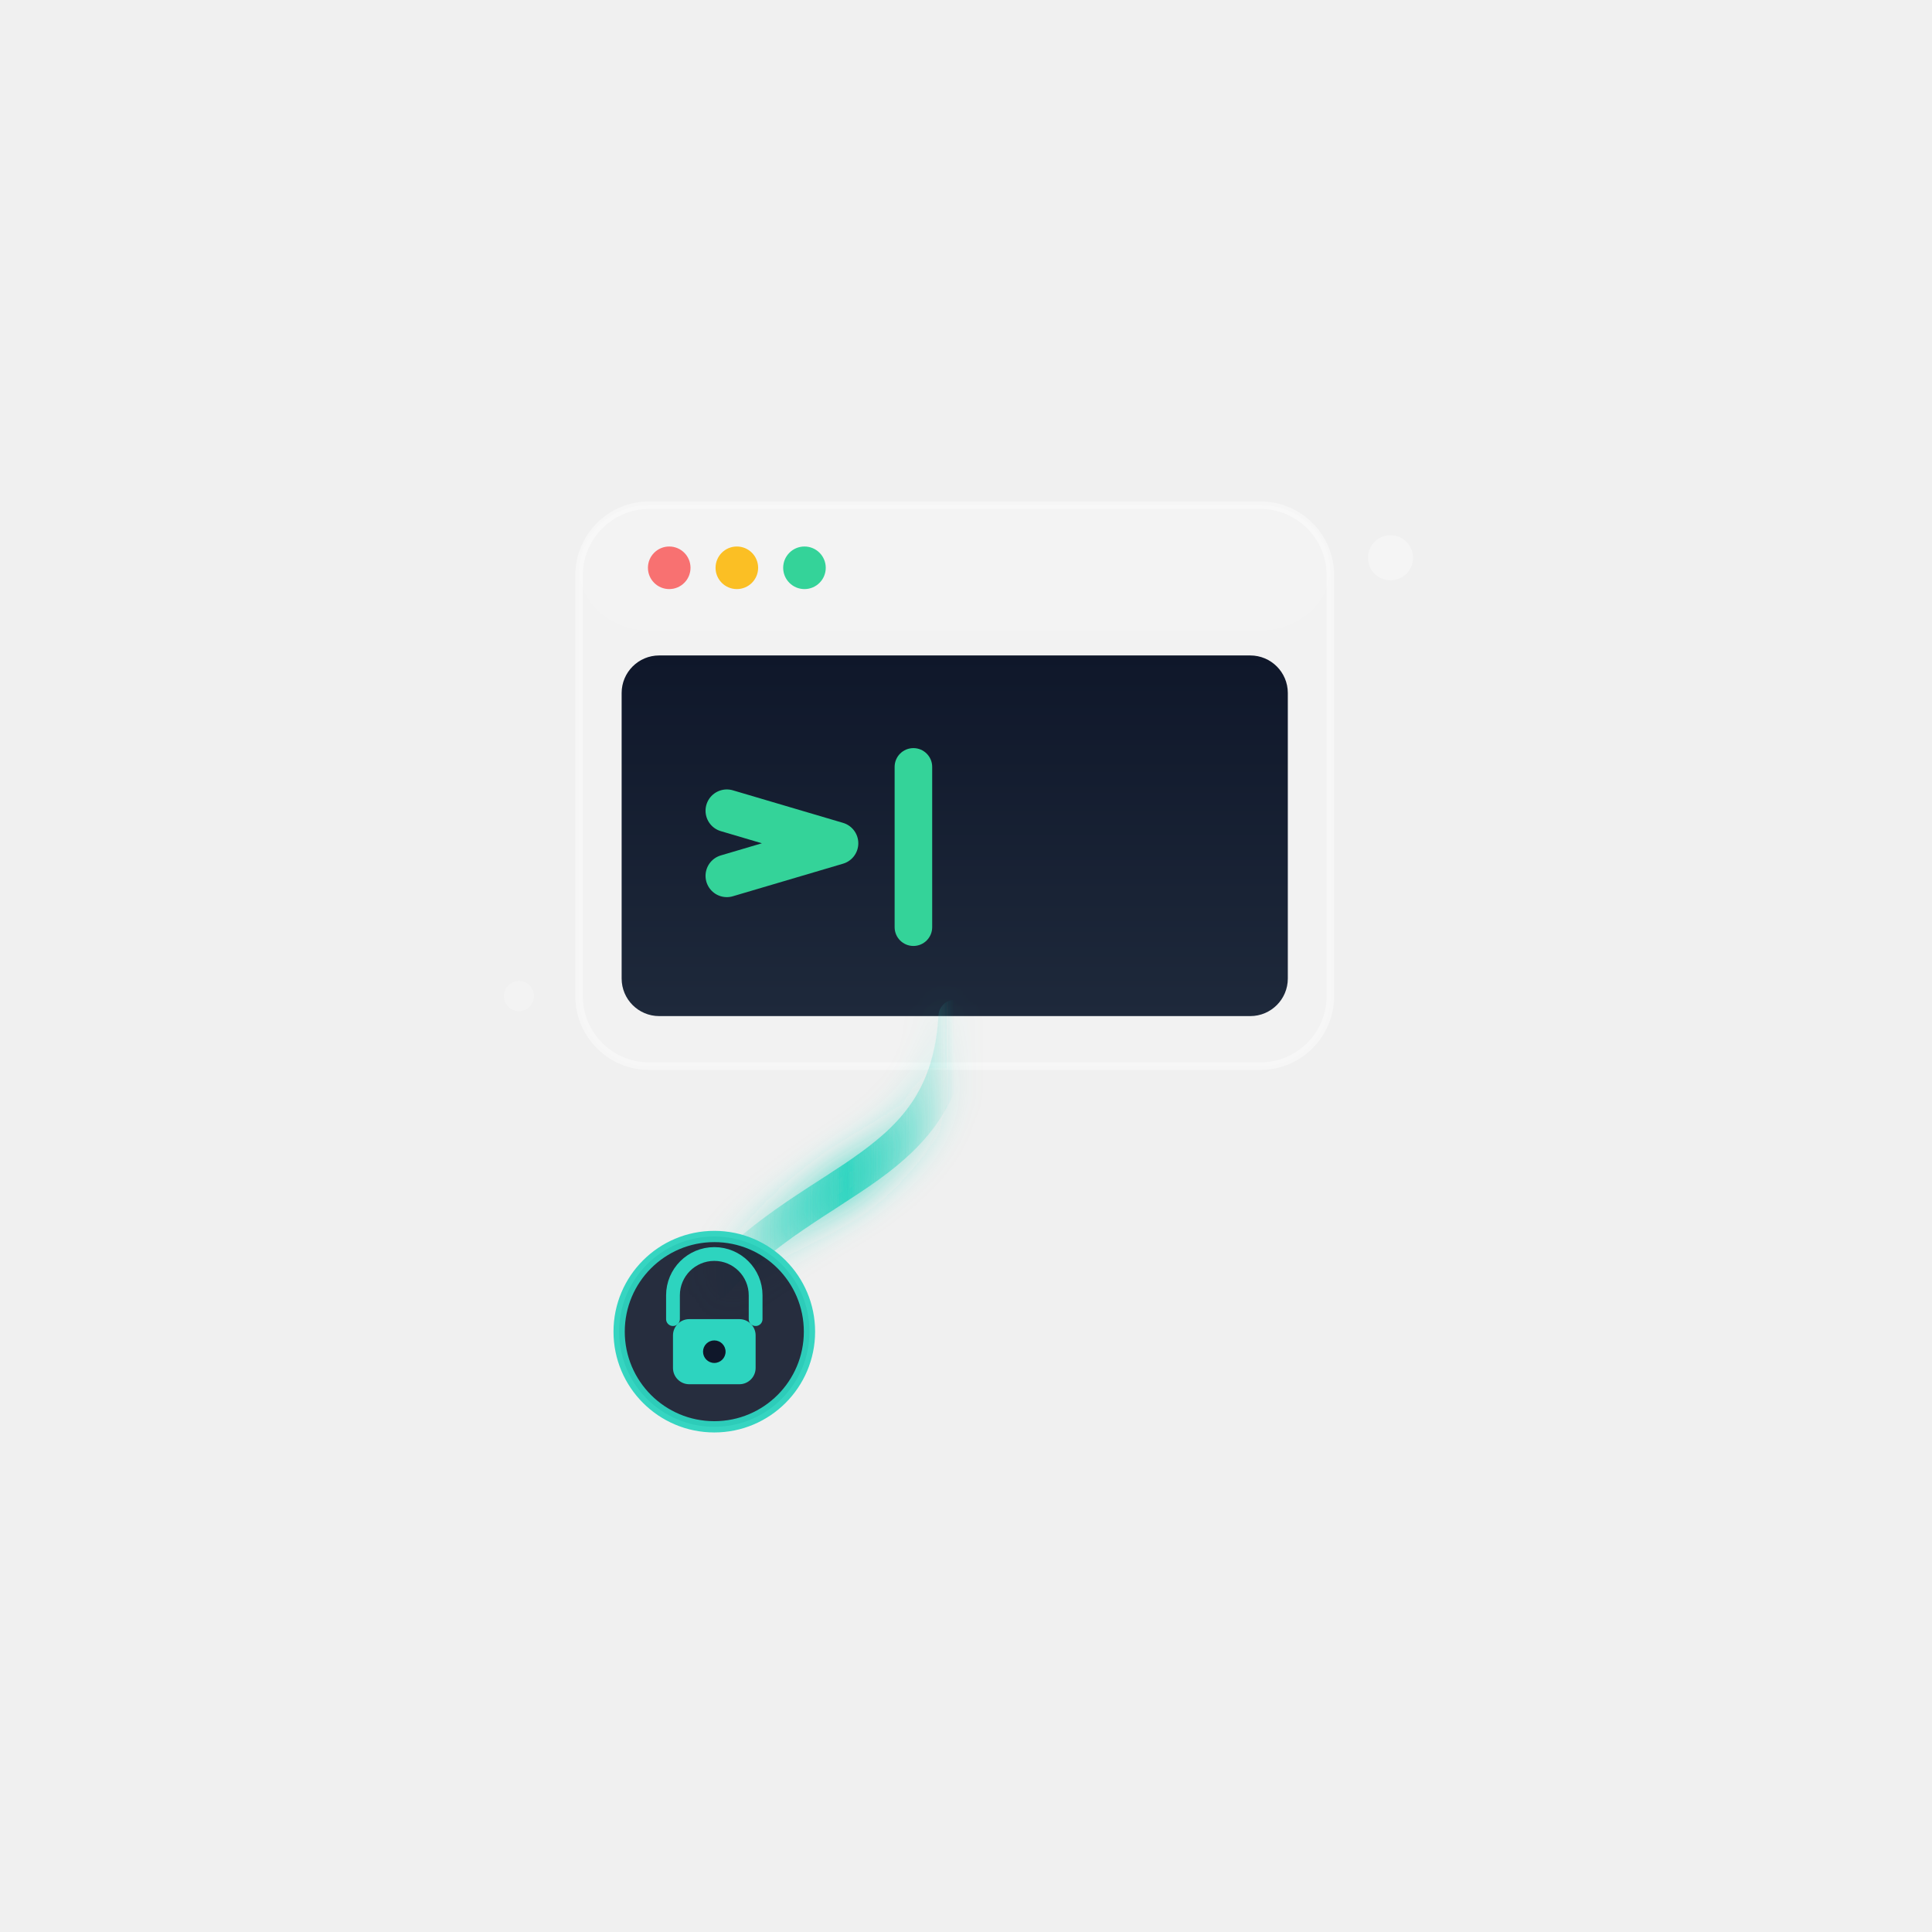
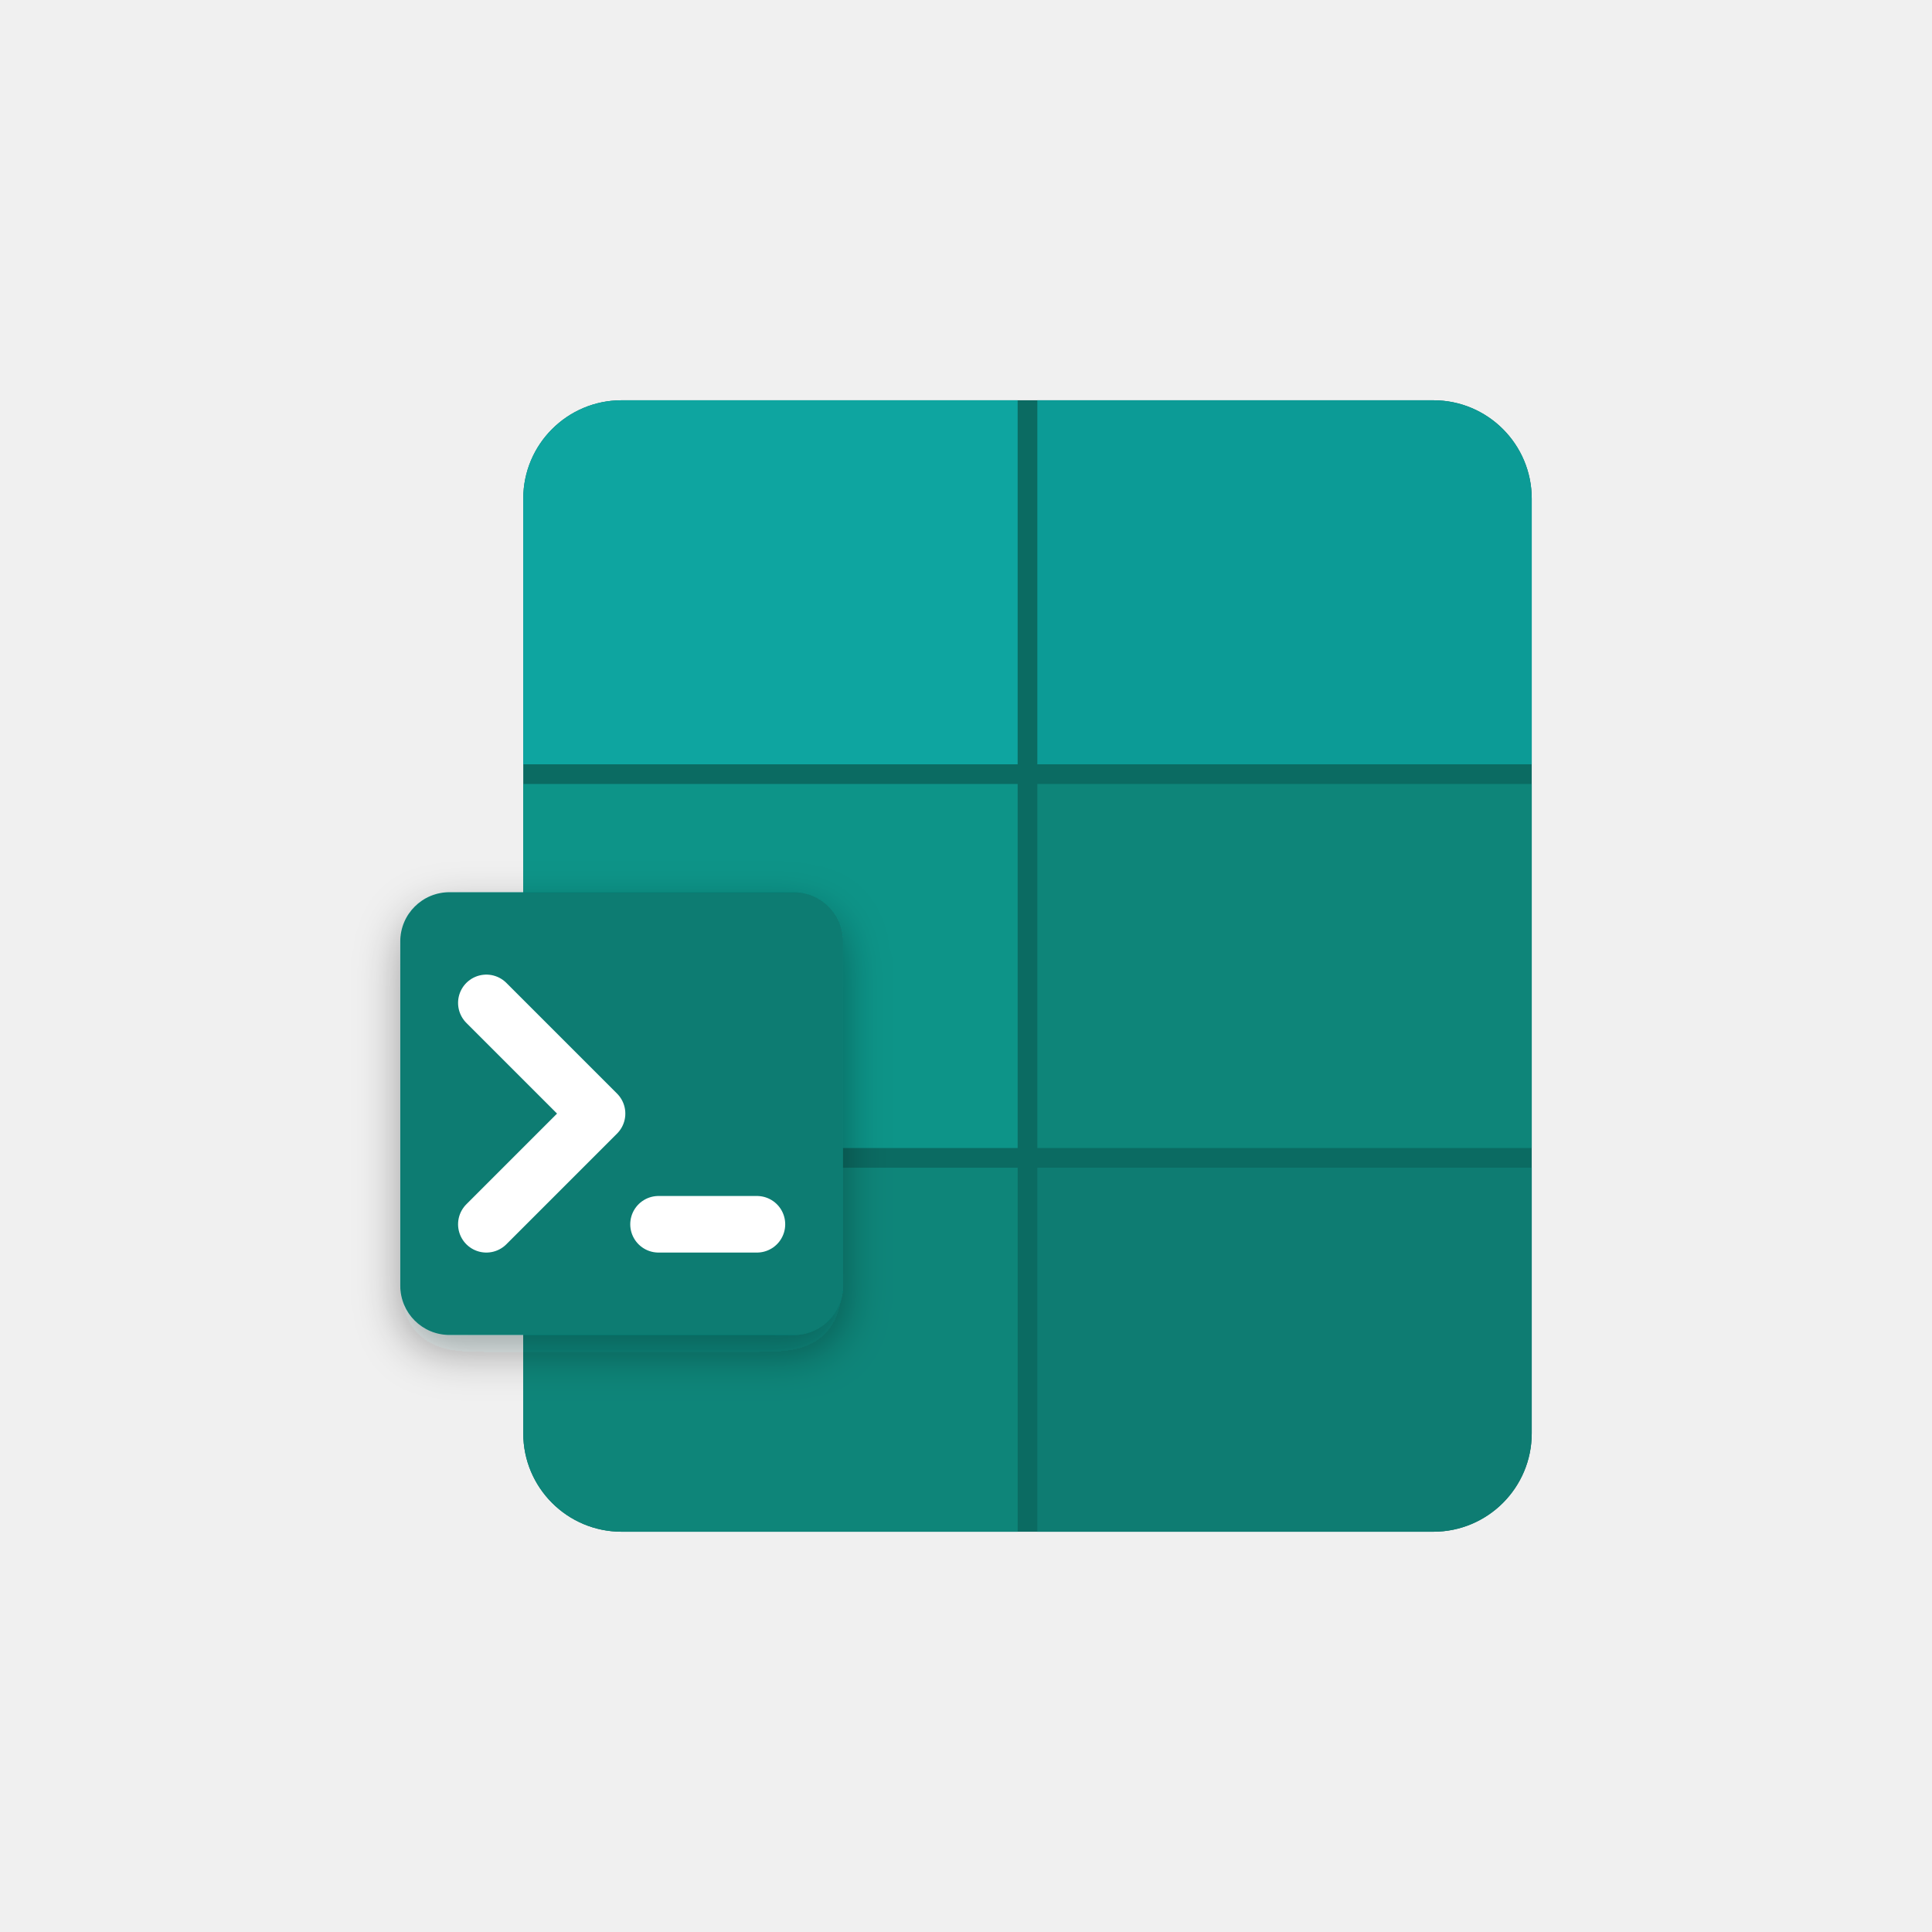
<svg xmlns="http://www.w3.org/2000/svg" width="432" height="432" viewBox="0 0 432 432">
  <defs>
-     <linearGradient id="screen" x1="0%" y1="0%" x2="0%" y2="100%">
-       <stop offset="0%" stop-color="#0f172a" />
-       <stop offset="100%" stop-color="#1e293b" />
-     </linearGradient>
-     <linearGradient id="beam" x1="0%" y1="0%" x2="100%" y2="0%">
-       <stop offset="0%" stop-color="#2dd4bf" stop-opacity="0" />
-       <stop offset="55%" stop-color="#2dd4bf" stop-opacity="0.9" />
-       <stop offset="100%" stop-color="#2dd4bf" stop-opacity="0" />
-     </linearGradient>
-     <filter id="glow" x="-60%" y="-60%" width="220%" height="220%">
-       <feGaussianBlur stdDeviation="14" result="b" />
-       <feMerge>
-         <feMergeNode in="b" />
-         <feMergeNode in="SourceGraphic" />
-       </feMerge>
+     <clipPath id="plateAdaptive">
+       <rect x="6" y="1" width="41" height="46" rx="4" />
+     </clipPath>
+     <filter id="badgeShadowAdaptive" x="-30%" y="-30%" width="160%" height="160%">
+       <feDropShadow dx="0" dy="0.7" stdDeviation="0.9" flood-color="#06231F" flood-opacity="0.34" />
    </filter>
  </defs>
-   <g transform="translate(216,216) scale(0.28) translate(-521,-516)">
-     <rect x="212" y="148" width="600" height="448" rx="56" fill="#ffffff" opacity="0.13" />
-     <rect x="212" y="148" width="600" height="448" rx="56" fill="none" stroke="#ffffff" stroke-width="6" stroke-opacity="0.4" />
-     <rect x="212" y="148" width="600" height="100" rx="56" fill="#ffffff" opacity="0.10" />
-     <circle cx="284" cy="198" r="17" fill="#f87171" />
-     <circle cx="338" cy="198" r="17" fill="#fbbf24" />
-     <circle cx="392" cy="198" r="17" fill="#34d399" />
-     <rect x="246" y="268" width="532" height="288" rx="30" fill="url(#screen)" />
-     <path d="M330 392 L418 418 L330 444" stroke="#34d399" stroke-width="34" fill="none" stroke-linecap="round" stroke-linejoin="round" />
-     <rect x="464" y="342" width="30" height="158" rx="15" fill="#34d399" />
-     <path d="M512 556 C 505 680, 402 680, 320 770" stroke="url(#beam)" stroke-width="26" fill="none" stroke-linecap="round" filter="url(#glow)" />
-     <circle cx="320" cy="808" r="76" fill="#0f172a" opacity="0.9" />
-     <circle cx="320" cy="808" r="76" fill="none" stroke="#2dd4bf" stroke-width="9" opacity="0.95" />
-     <rect x="287" y="798" width="66" height="52" rx="13" fill="#2dd4bf" />
-     <path d="M287 798 v-19 a33 33 0 0 1 66 0 v19" fill="none" stroke="#2dd4bf" stroke-width="11" stroke-linecap="round" />
-     <circle cx="320" cy="824" r="9" fill="#0f172a" />
-     <circle cx="860" cy="190" r="18" fill="#ffffff" opacity="0.35" />
-     <circle cx="164" cy="540" r="12" fill="#ffffff" opacity="0.22" />
+   <g transform="translate(216,216) scale(5.5) translate(-24,-24)">
+     <g clip-path="url(#plateAdaptive)">
+       <rect x="6" y="1" width="41" height="46" fill="#0B6B62" />
+       <rect x="6" y="1" width="20.1" height="14.8" fill="#0EA5A0" />
+       <rect x="26.9" y="1" width="20.1" height="14.8" fill="#0C9B96" />
+       <rect x="6" y="16.6" width="20.1" height="14.8" fill="#0D9488" />
+       <rect x="26.9" y="16.6" width="20.1" height="14.8" fill="#0E8579" />
+       <rect x="6" y="32.2" width="20.1" height="14.8" fill="#0E8579" />
+       <rect x="26.9" y="32.2" width="20.1" height="14.8" fill="#0E7C72" />
+     </g>
+     <rect x="1" y="21" width="18" height="18" rx="2" fill="#0E7C72" filter="url(#badgeShadowAdaptive)" />
+     <g stroke="#FFFFFF" stroke-width="2.3" stroke-linecap="round" stroke-linejoin="round" fill="none">
+       <path d="M 4.5 25.5 L 9 30 L 4.5 34.5" />
+       <path d="M 11.5 34.5 H 15.5" />
+     </g>
  </g>
</svg>
